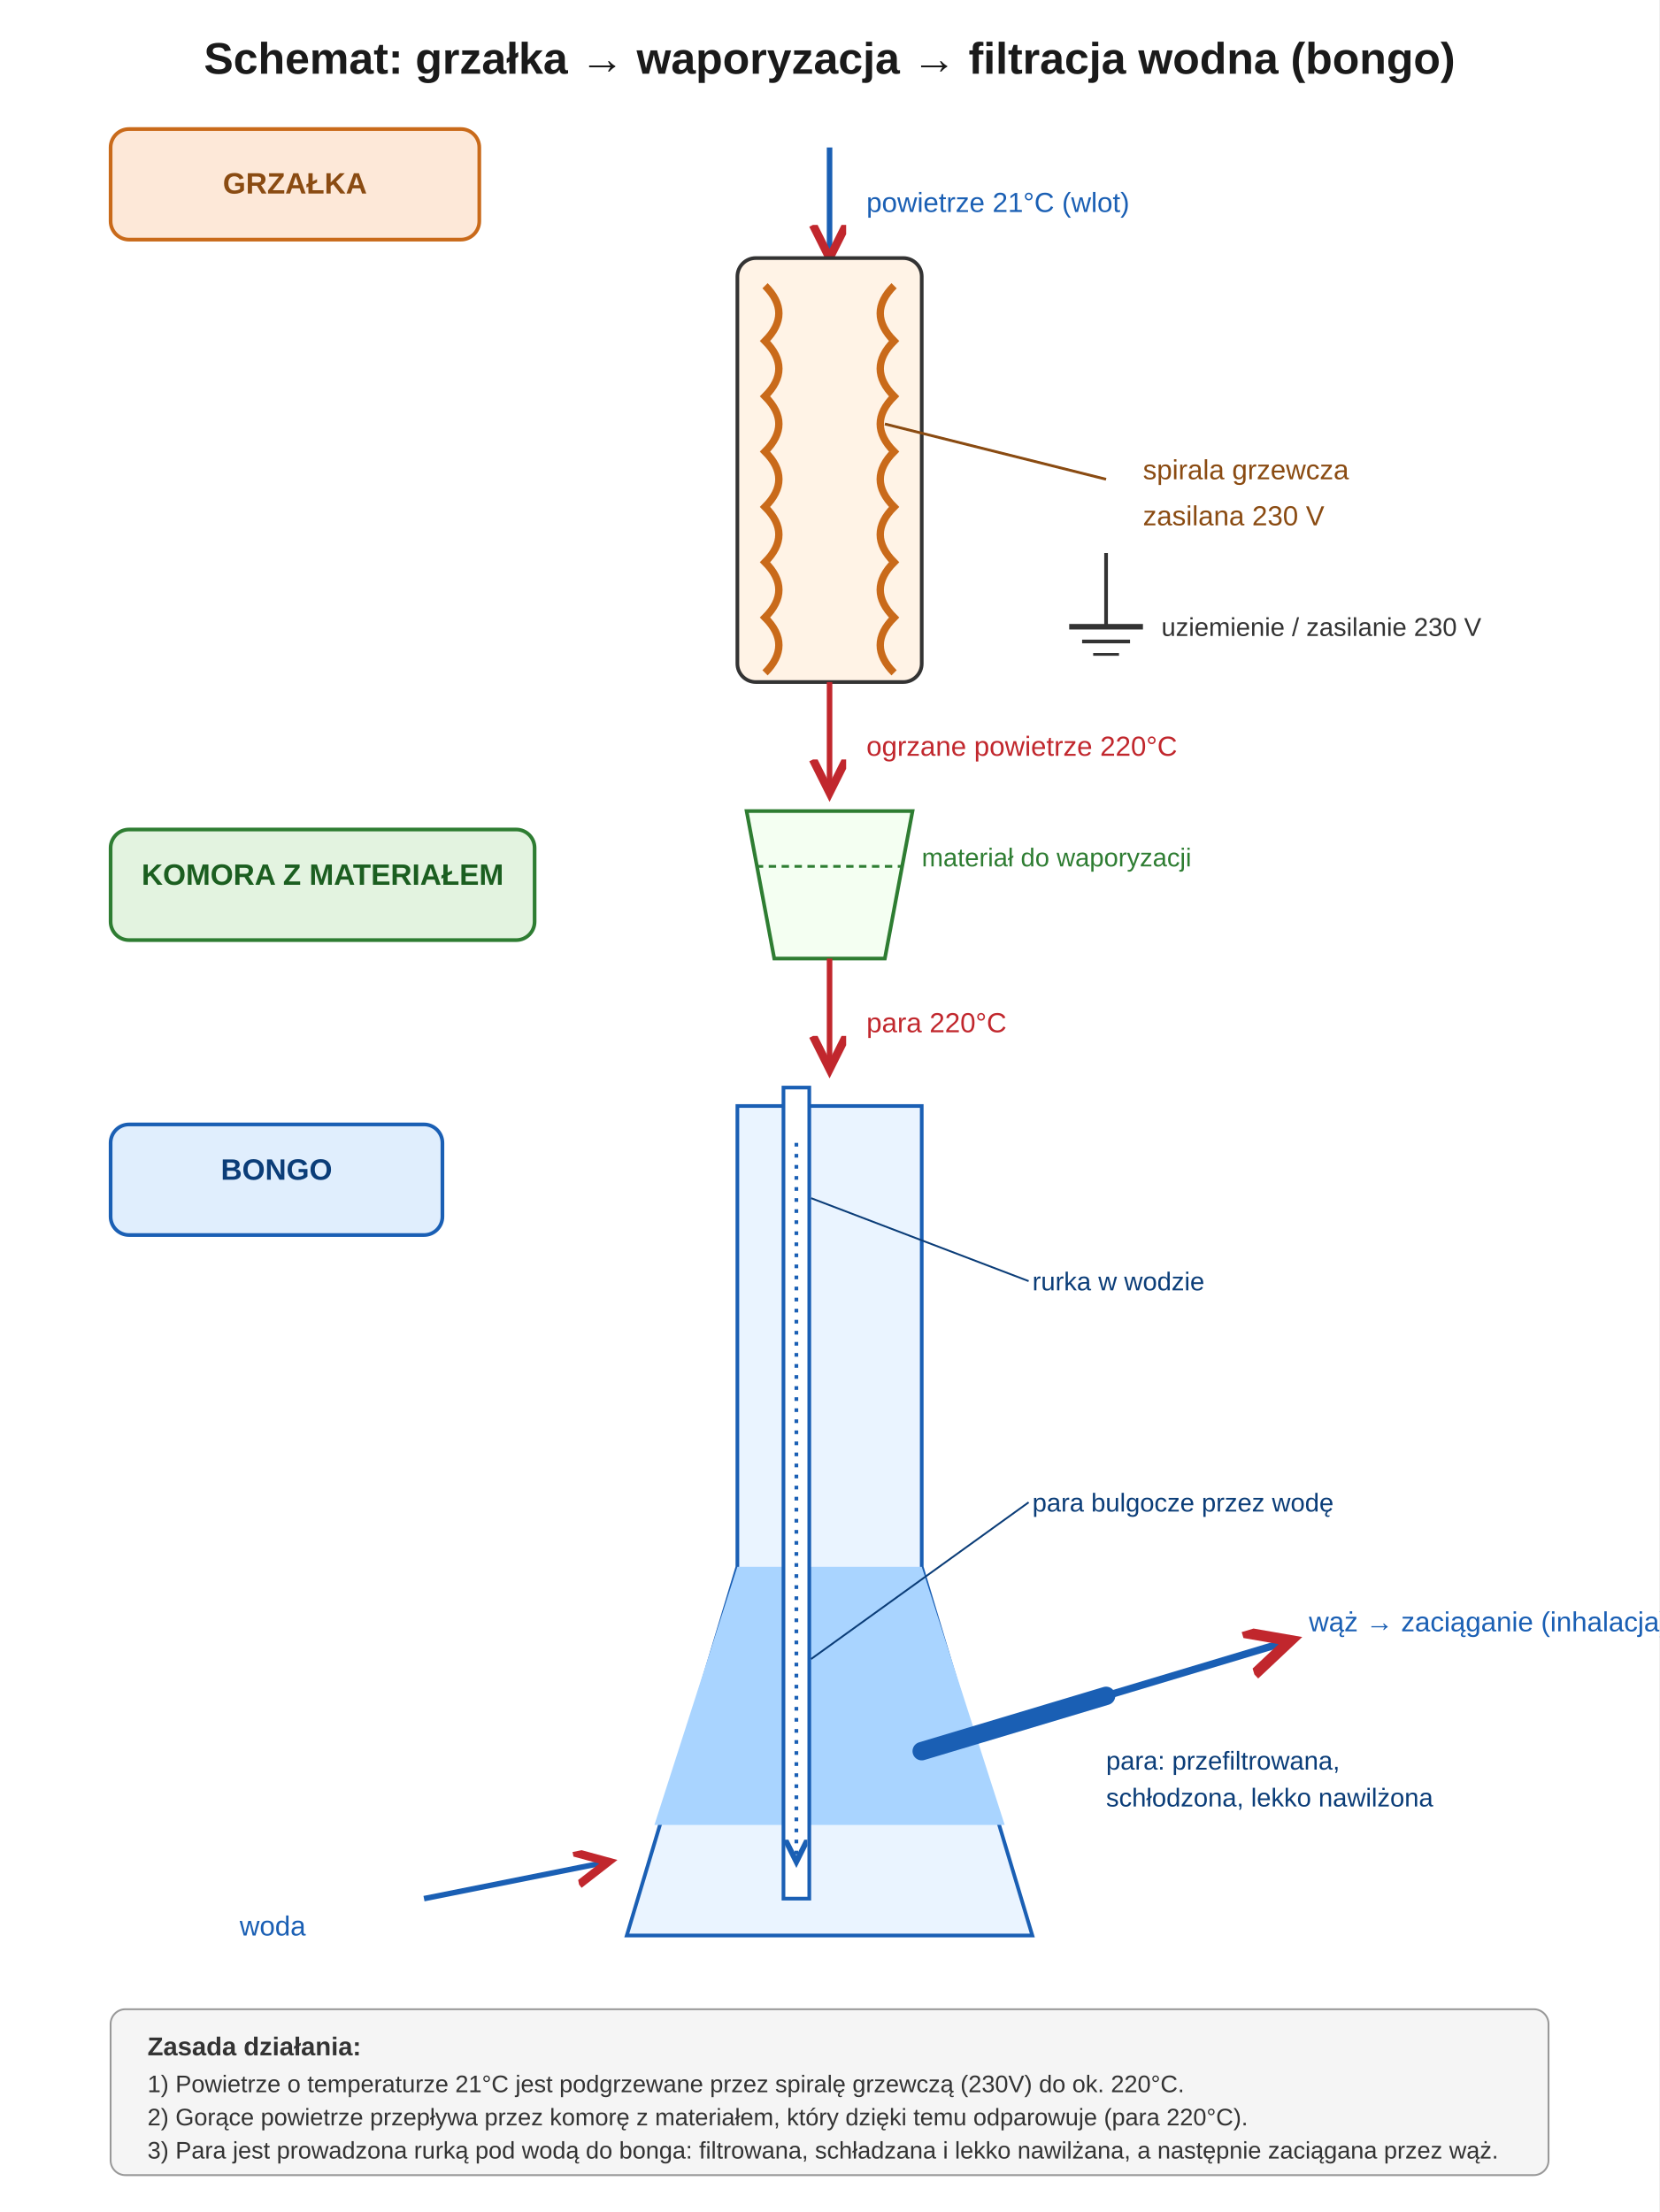
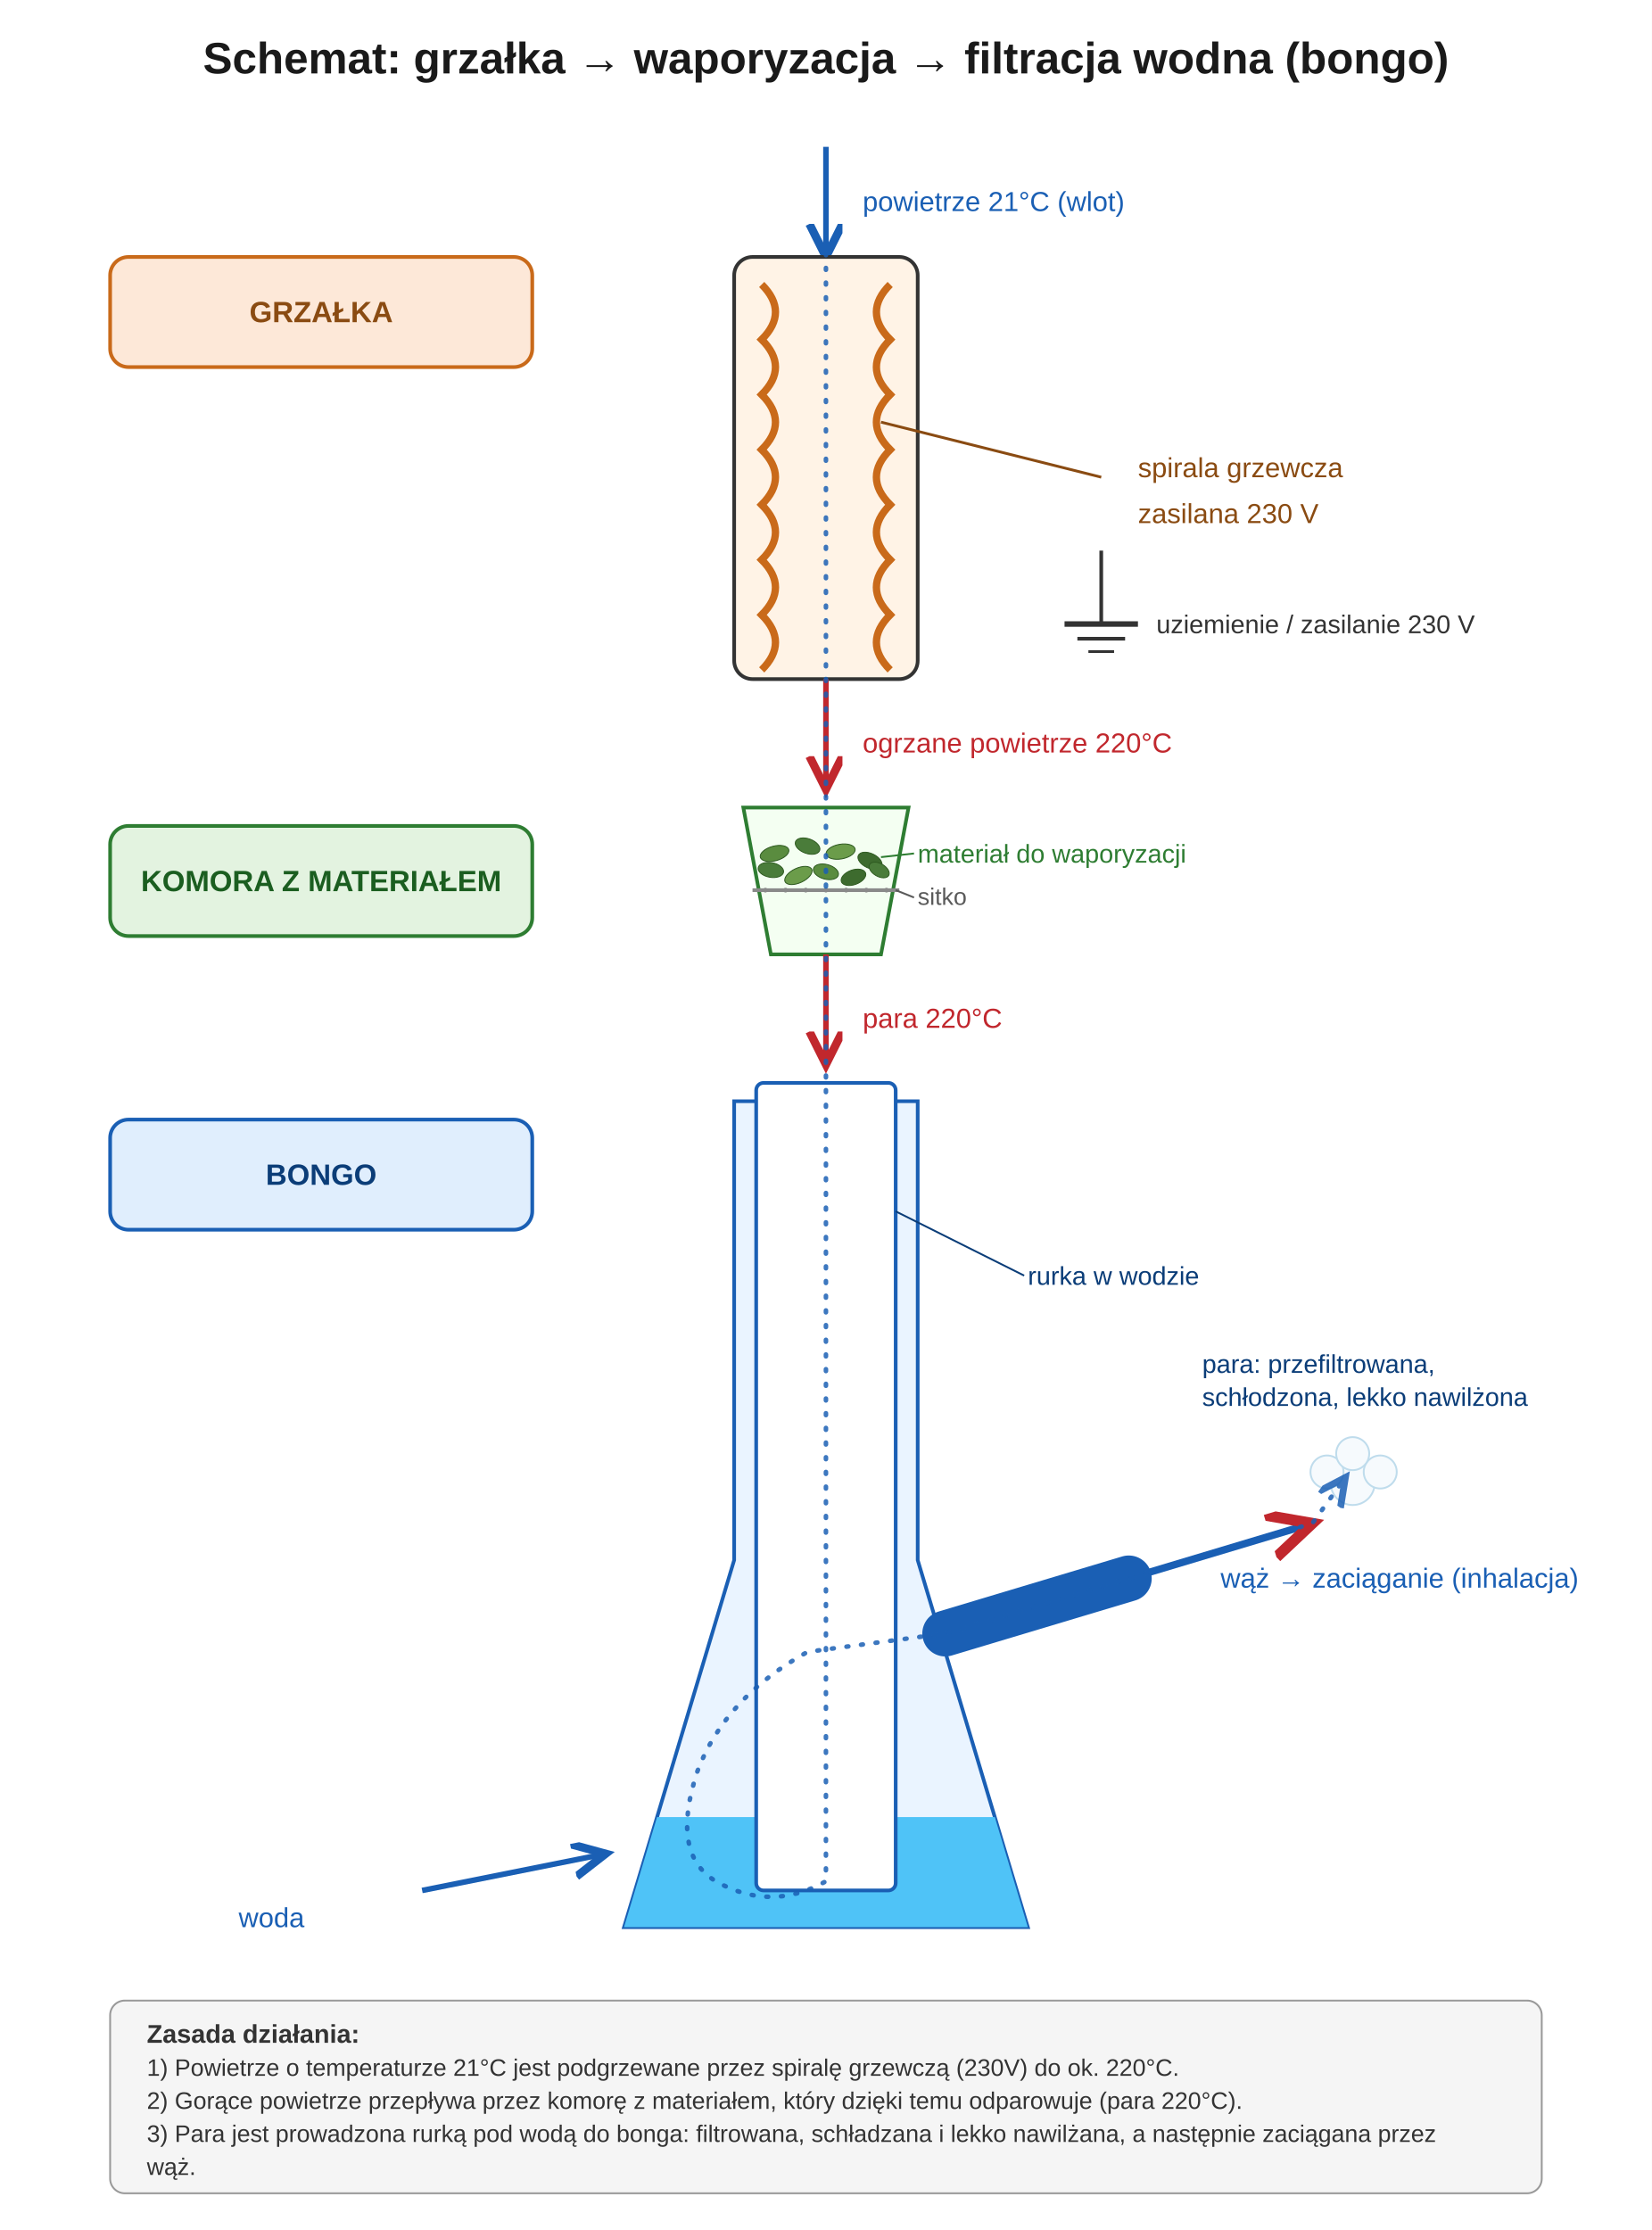
- <svg xmlns="http://www.w3.org/2000/svg" width="900" height="1200" viewBox="0 0 900 1200" font-family="Arial, sans-serif">
-   <rect width="900" height="1200" fill="#ffffff" />
+ <svg xmlns="http://www.w3.org/2000/svg" width="900" height="1215" viewBox="0 0 900 1215" font-family="Arial, sans-serif">
+   <rect width="900" height="1215" fill="#ffffff" />
  <text x="450" y="40" text-anchor="middle" font-size="24" font-weight="bold" fill="#1a1a1a">Schemat: grzałka → waporyzacja → filtracja wodna (bongo)</text>
-   <rect x="60" y="70" width="200" height="60" rx="10" fill="#fde8d8" stroke="#c96a1a" stroke-width="2" />
-   <text x="160" y="105" text-anchor="middle" font-size="16" font-weight="bold" fill="#8a4b12">GRZAŁKA</text>
-   <line x1="450" y1="80" x2="450" y2="140" stroke="#1a5fb4" stroke-width="3" marker-end="url(#arrow)" />
+   <rect x="60" y="140" width="230" height="60" rx="10" fill="#fde8d8" stroke="#c96a1a" stroke-width="2" />
+   <text x="175" y="170" text-anchor="middle" dominant-baseline="central" font-size="16" font-weight="bold" fill="#8a4b12">GRZAŁKA</text>
+   <line x1="450" y1="80" x2="450" y2="140" stroke="#1a5fb4" stroke-width="3" marker-end="url(#arrowblue)" />
  <text x="470" y="115" font-size="15" fill="#1a5fb4">powietrze 21°C (wlot)</text>
  <rect x="400" y="140" width="100" height="230" rx="10" fill="#fff3e6" stroke="#333" stroke-width="2" />
  <path d="M 415 155 q 15 15 0 30 q 15 15 0 30 q 15 15 0 30 q 15 15 0 30 q 15 15 0 30 q 15 15 0 30 q 15 15 0 30" fill="none" stroke="#c96a1a" stroke-width="4" />
  <path d="M 485 155 q -15 15 0 30 q -15 15 0 30 q -15 15 0 30 q -15 15 0 30 q -15 15 0 30 q -15 15 0 30 q -15 15 0 30" fill="none" stroke="#c96a1a" stroke-width="4" />
  <text x="620" y="260" font-size="15" fill="#8a4b12">spirala grzewcza</text>
  <text x="620" y="285" font-size="15" fill="#8a4b12">zasilana 230 V</text>
  <line x1="600" y1="260" x2="480" y2="230" stroke="#8a4b12" stroke-width="1.5" />
  <line x1="600" y1="300" x2="600" y2="340" stroke="#333" stroke-width="2" />
  <line x1="580" y1="340" x2="620" y2="340" stroke="#333" stroke-width="3" />
  <line x1="587" y1="348" x2="613" y2="348" stroke="#333" stroke-width="2" />
  <line x1="593" y1="355" x2="607" y2="355" stroke="#333" stroke-width="1.5" />
  <text x="630" y="345" font-size="14" fill="#333">uziemienie / zasilanie 230 V</text>
  <line x1="450" y1="370" x2="450" y2="430" stroke="#c1272d" stroke-width="3" marker-end="url(#arrow)" />
  <text x="470" y="410" font-size="15" fill="#c1272d">ogrzane powietrze 220°C</text>
  <rect x="60" y="450" width="230" height="60" rx="10" fill="#e3f3e0" stroke="#2e7d32" stroke-width="2" />
-   <text x="175" y="480" text-anchor="middle" font-size="16" font-weight="bold" fill="#1b5e20">KOMORA Z MATERIAŁEM</text>
+   <text x="175" y="480" text-anchor="middle" dominant-baseline="central" font-size="16" font-weight="bold" fill="#1b5e20">KOMORA Z MATERIAŁEM</text>
  <path d="M 405 440 L 495 440 L 480 520 L 420 520 Z" fill="#f4fff2" stroke="#2e7d32" stroke-width="2" />
-   <line x1="410" y1="470" x2="490" y2="470" stroke="#2e7d32" stroke-width="1.5" stroke-dasharray="4,3" />
+   <g stroke="#2e5a20" stroke-width="0.5">
+     <ellipse cx="422" cy="465" rx="8" ry="4" fill="#5a8c3f" transform="rotate(-15 422 465)" />
+     <ellipse cx="440" cy="461" rx="7" ry="4" fill="#4a7c3a" transform="rotate(20 440 461)" />
+     <ellipse cx="458" cy="464" rx="8" ry="4" fill="#6b9c4a" transform="rotate(-10 458 464)" />
+     <ellipse cx="474" cy="469" rx="7" ry="4" fill="#3d6b2e" transform="rotate(25 474 469)" />
+     <ellipse cx="420" cy="474" rx="7" ry="4" fill="#4a7c3a" transform="rotate(10 420 474)" />
+     <ellipse cx="435" cy="477" rx="8" ry="4" fill="#6b9c4a" transform="rotate(-25 435 477)" />
+     <ellipse cx="450" cy="475" rx="7" ry="4" fill="#5a8c3f" transform="rotate(15 450 475)" />
+     <ellipse cx="465" cy="478" rx="7" ry="4" fill="#3d6b2e" transform="rotate(-20 465 478)" />
+     <ellipse cx="479" cy="474" rx="6" ry="3.5" fill="#4a7c3a" transform="rotate(30 479 474)" />
+   </g>
+   <line x1="410" y1="485" x2="490" y2="485" stroke="#8a8a8a" stroke-width="2" />
+   <g fill="#8a8a8a">
+     <circle cx="417" cy="485" r="1.3" />
+     <circle cx="428" cy="485" r="1.3" />
+     <circle cx="439" cy="485" r="1.3" />
+     <circle cx="450" cy="485" r="1.3" />
+     <circle cx="461" cy="485" r="1.3" />
+     <circle cx="472" cy="485" r="1.3" />
+     <circle cx="483" cy="485" r="1.3" />
+   </g>
  <text x="500" y="470" font-size="14" fill="#2e7d32">materiał do waporyzacji</text>
+   <line x1="498" y1="465" x2="480" y2="467" stroke="#2e7d32" stroke-width="1" />
+   <text x="500" y="493" font-size="13" fill="#5a5a5a">sitko</text>
+   <line x1="498" y1="489" x2="488" y2="485" stroke="#5a5a5a" stroke-width="1" />
  <line x1="450" y1="520" x2="450" y2="580" stroke="#c1272d" stroke-width="3" marker-end="url(#arrow)" />
  <text x="470" y="560" font-size="15" fill="#c1272d">para 220°C</text>
-   <rect x="60" y="610" width="180" height="60" rx="10" fill="#e0eefd" stroke="#1a5fb4" stroke-width="2" />
-   <text x="150" y="640" text-anchor="middle" font-size="16" font-weight="bold" fill="#0b3d78">BONGO</text>
+   <rect x="60" y="610" width="230" height="60" rx="10" fill="#e0eefd" stroke="#1a5fb4" stroke-width="2" />
+   <text x="175" y="640" text-anchor="middle" dominant-baseline="central" font-size="16" font-weight="bold" fill="#0b3d78">BONGO</text>
  <path d="M 400 600 L 400 850 L 340 1050 L 560 1050 L 500 850 L 500 600 Z" fill="#eaf4ff" stroke="#1a5fb4" stroke-width="2" />
-   <path d="M 355 990 L 545 990 L 500 850 L 400 850 Z" fill="#a9d4ff" stroke="none" />
-   <rect x="425" y="590" width="14" height="440" fill="#ffffff" stroke="#1a5fb4" stroke-width="2" />
-   <line x1="432" y1="620" x2="432" y2="1010" stroke="#1a5fb4" stroke-width="2" stroke-dasharray="2,4" marker-end="url(#arrowblue)" />
+   <path d="M 358 990 L 340 1050 L 560 1050 L 542 990 Z" fill="#4fc3f7" stroke="none" />
+   <rect x="412" y="590" width="76" height="440" rx="4" fill="#ffffff" stroke="#1a5fb4" stroke-width="2" />
  <text x="560" y="700" font-size="14" fill="#0b3d78">rurka w wodzie</text>
-   <line x1="558" y1="695" x2="440" y2="650" stroke="#0b3d78" stroke-width="1" />
-   <text x="560" y="820" font-size="14" fill="#0b3d78">para bulgocze przez wodę</text>
-   <line x1="558" y1="815" x2="440" y2="900" stroke="#0b3d78" stroke-width="1" />
-   <path d="M 500 950 L 600 920" stroke="#1a5fb4" stroke-width="10" fill="none" stroke-linecap="round" />
-   <line x1="600" y1="920" x2="700" y2="890" stroke="#1a5fb4" stroke-width="4" marker-end="url(#arrow)" />
-   <text x="710" y="885" font-size="15" fill="#1a5fb4">wąż → zaciąganie (inhalacja)</text>
-   <text x="600" y="960" font-size="14" fill="#0b3d78">para: przefiltrowana,</text>
-   <text x="600" y="980" font-size="14" fill="#0b3d78">schłodzona, lekko nawilżona</text>
-   <line x1="230" y1="1030" x2="330" y2="1010" stroke="#1a5fb4" stroke-width="3" marker-end="url(#arrow)" />
+   <line x1="558" y1="695" x2="488" y2="660" stroke="#0b3d78" stroke-width="1" />
+   <path d="M 515 890 L 615 860" stroke="#1a5fb4" stroke-width="25" fill="none" stroke-linecap="round" />
+   <line x1="615" y1="860" x2="715" y2="830" stroke="#1a5fb4" stroke-width="4" marker-end="url(#arrow)" />
+   <text x="665" y="865" font-size="15" fill="#1a5fb4">wąż → zaciąganie (inhalacja)</text>
+   <g opacity="0.9">
+     <circle cx="737" cy="808" r="12" fill="#f5fafd" stroke="#b8d8ea" stroke-width="1" />
+     <circle cx="752" cy="802" r="9" fill="#f5fafd" stroke="#b8d8ea" stroke-width="1" />
+     <circle cx="723" cy="802" r="9" fill="#f5fafd" stroke="#b8d8ea" stroke-width="1" />
+     <circle cx="737" cy="792" r="9" fill="#f5fafd" stroke="#b8d8ea" stroke-width="1" />
+   </g>
+   <text x="655" y="748" font-size="14" fill="#0b3d78">para: przefiltrowana,</text>
+   <text x="655" y="766" font-size="14" fill="#0b3d78">schłodzona, lekko nawilżona</text>
+   <path d="M 450 82 L 450 1010 L 450 1025 Q 420 1042 390 1025 Q 365 1010 380 965 Q 395 925 440 900 L 515 890 L 615 860 L 715 830 L 733 805" fill="none" stroke="#1a5fb4" stroke-width="2.5" stroke-linecap="round" stroke-dasharray="1,7" opacity="0.85" marker-end="url(#arrowblue)" />
+   <line x1="230" y1="1030" x2="330" y2="1010" stroke="#1a5fb4" stroke-width="3" marker-end="url(#arrowblue)" />
  <text x="130" y="1050" font-size="15" fill="#1a5fb4">woda</text>
  <defs>
    <marker id="arrow" markerWidth="10" markerHeight="10" refX="6" refY="3" orient="auto" markerUnits="strokeWidth">
      <path d="M0,0 L6,3 L0,6" fill="none" stroke="#c1272d" stroke-width="1.5" />
    </marker>
    <marker id="arrowblue" markerWidth="10" markerHeight="10" refX="6" refY="3" orient="auto" markerUnits="strokeWidth">
      <path d="M0,0 L6,3 L0,6" fill="none" stroke="#1a5fb4" stroke-width="1.5" />
    </marker>
  </defs>
-   <rect x="60" y="1090" width="780" height="90" rx="8" fill="#f5f5f5" stroke="#999" stroke-width="1" />
-   <text x="80" y="1115" font-size="14" fill="#333" font-weight="bold">Zasada działania:</text>
-   <text x="80" y="1135" font-size="13" fill="#333">1) Powietrze o temperaturze 21°C jest podgrzewane przez spiralę grzewczą (230V) do ok. 220°C.</text>
-   <text x="80" y="1153" font-size="13" fill="#333">2) Gorące powietrze przepływa przez komorę z materiałem, który dzięki temu odparowuje (para 220°C).</text>
-   <text x="80" y="1171" font-size="13" fill="#333">3) Para jest prowadzona rurką pod wodą do bonga: filtrowana, schładzana i lekko nawilżana, a następnie zaciągana przez wąż.</text>
+   <rect x="60" y="1090" width="780" height="105" rx="8" fill="#f5f5f5" stroke="#999" stroke-width="1" />
+   <text x="80" y="1113" font-size="14" fill="#333" font-weight="bold">Zasada działania:</text>
+   <text x="80" y="1131" font-size="13" fill="#333">1) Powietrze o temperaturze 21°C jest podgrzewane przez spiralę grzewczą (230V) do ok. 220°C.</text>
+   <text x="80" y="1149" font-size="13" fill="#333">2) Gorące powietrze przepływa przez komorę z materiałem, który dzięki temu odparowuje (para 220°C).</text>
+   <text x="80" y="1167" font-size="13" fill="#333">3) Para jest prowadzona rurką pod wodą do bonga: filtrowana, schładzana i lekko nawilżana, a następnie zaciągana przez</text>
+   <text x="80" y="1185" font-size="13" fill="#333">wąż.</text>
</svg>
